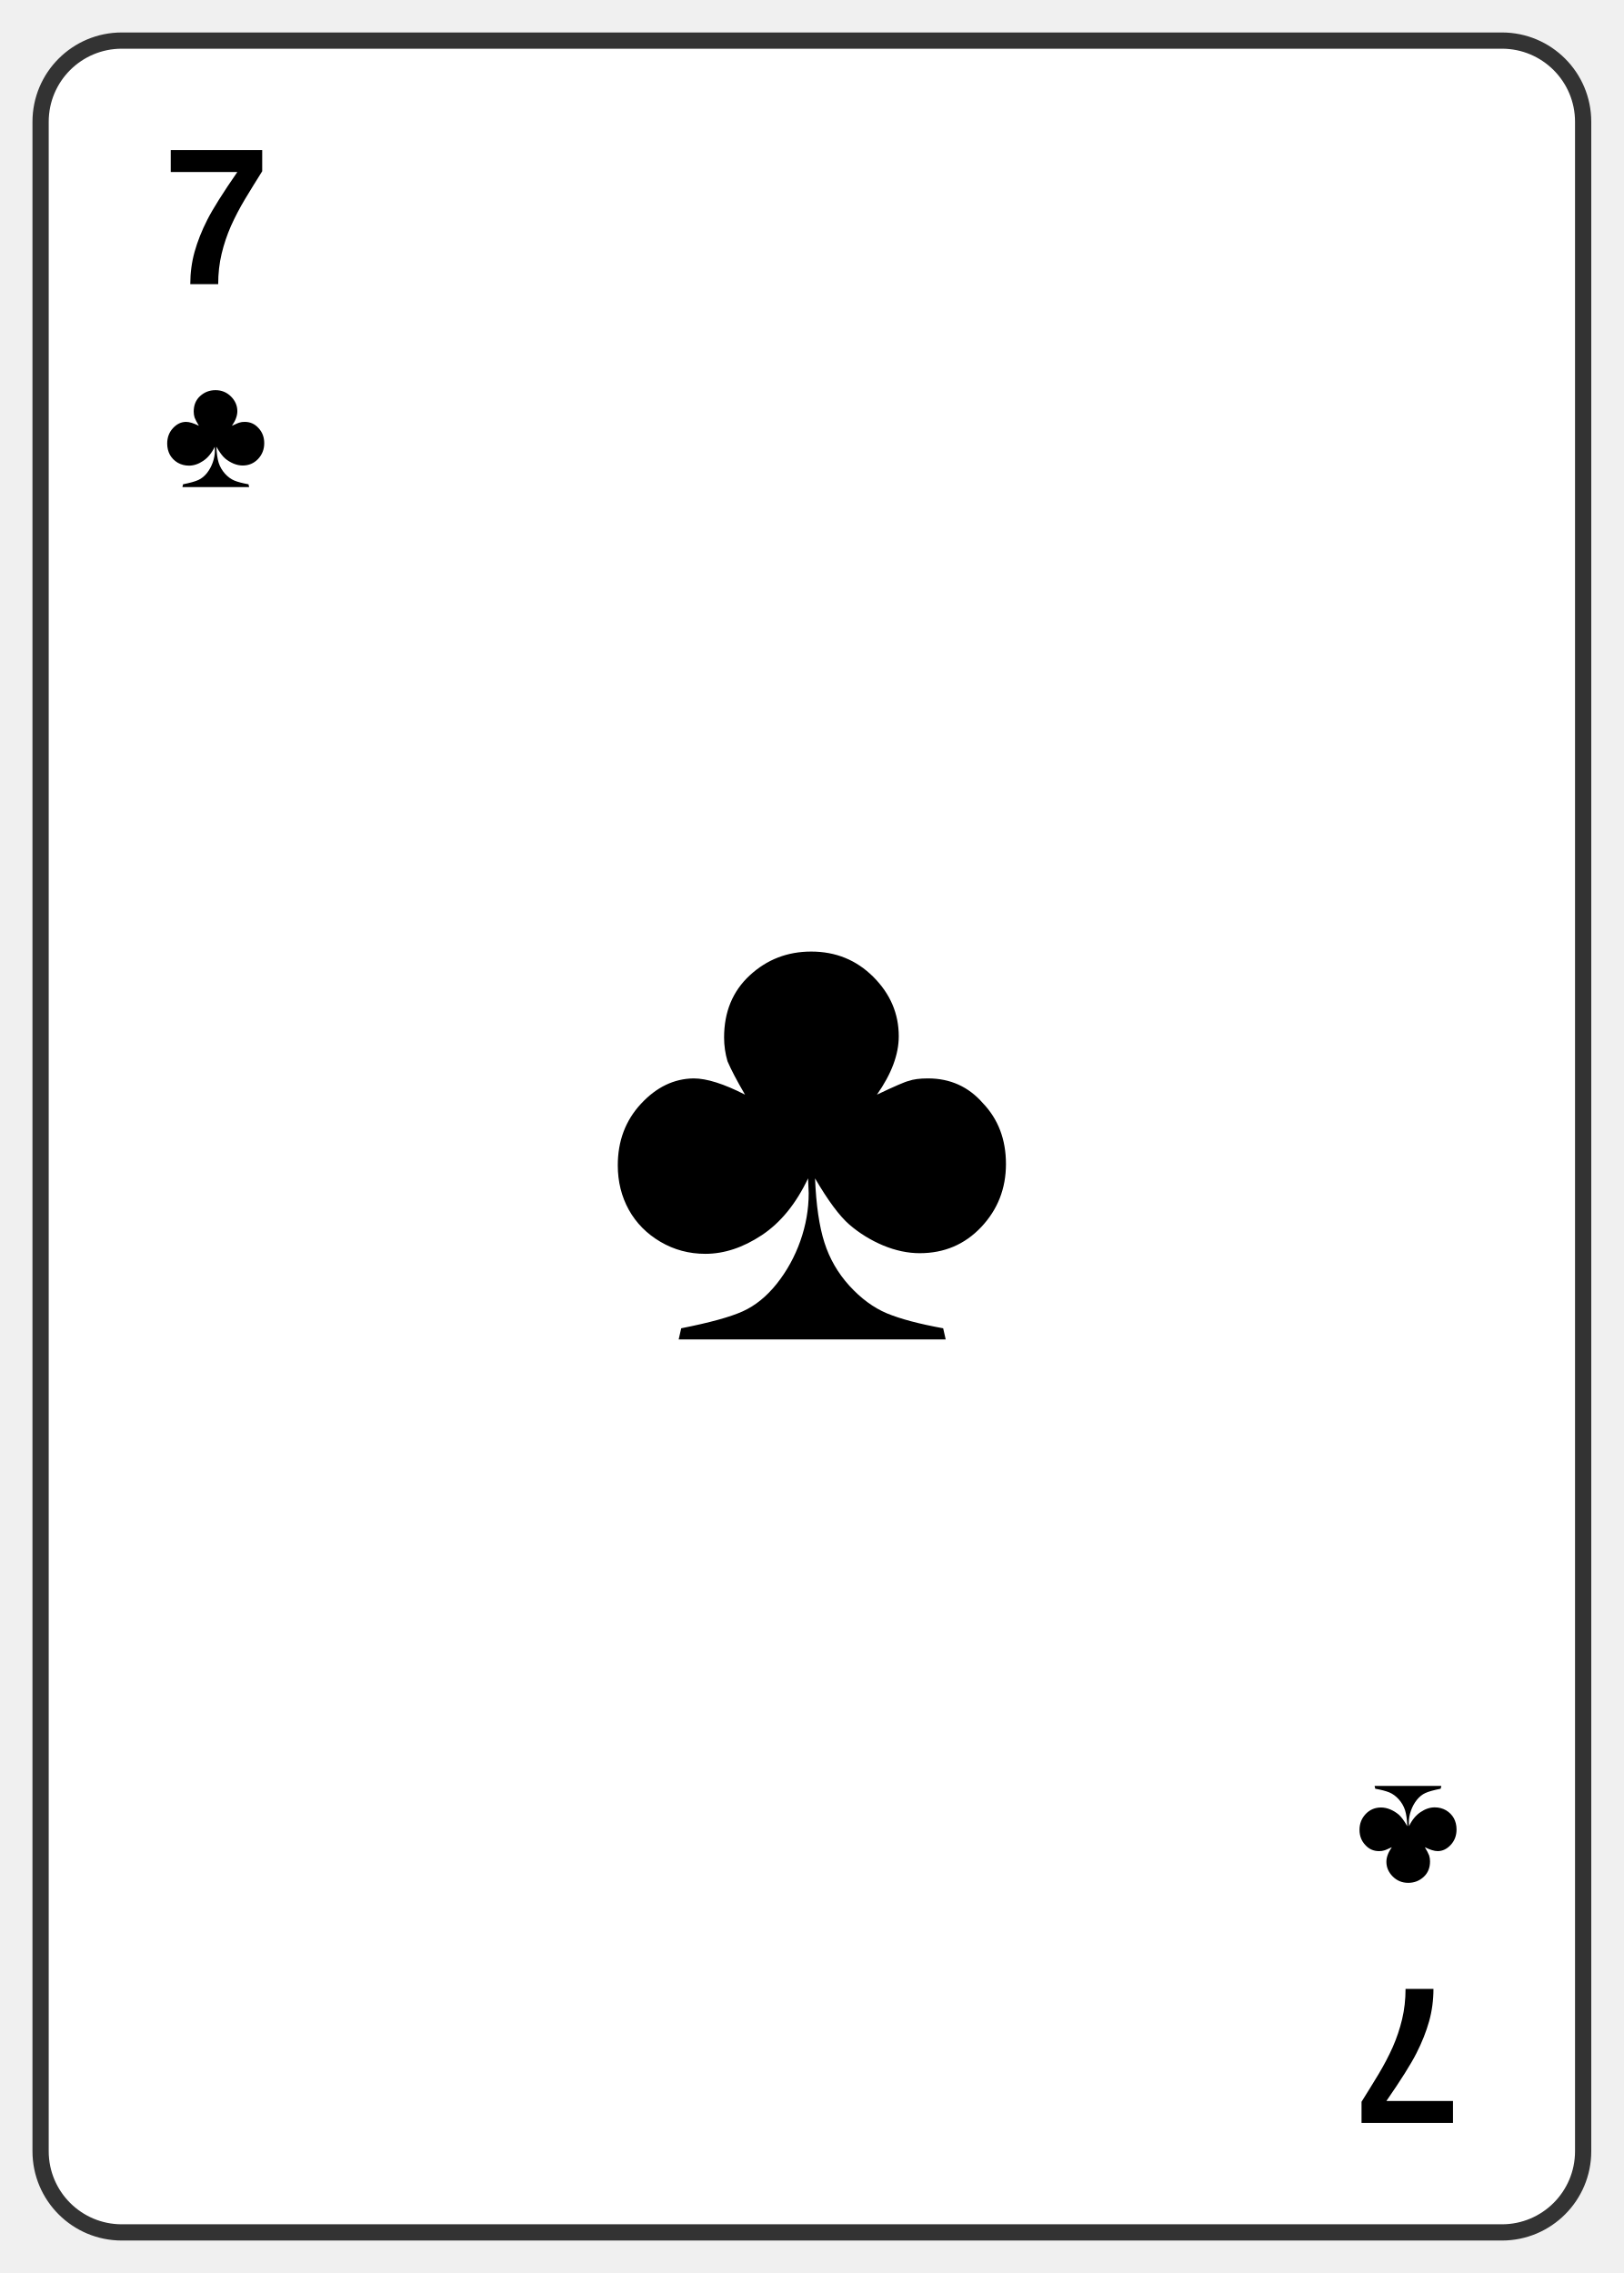
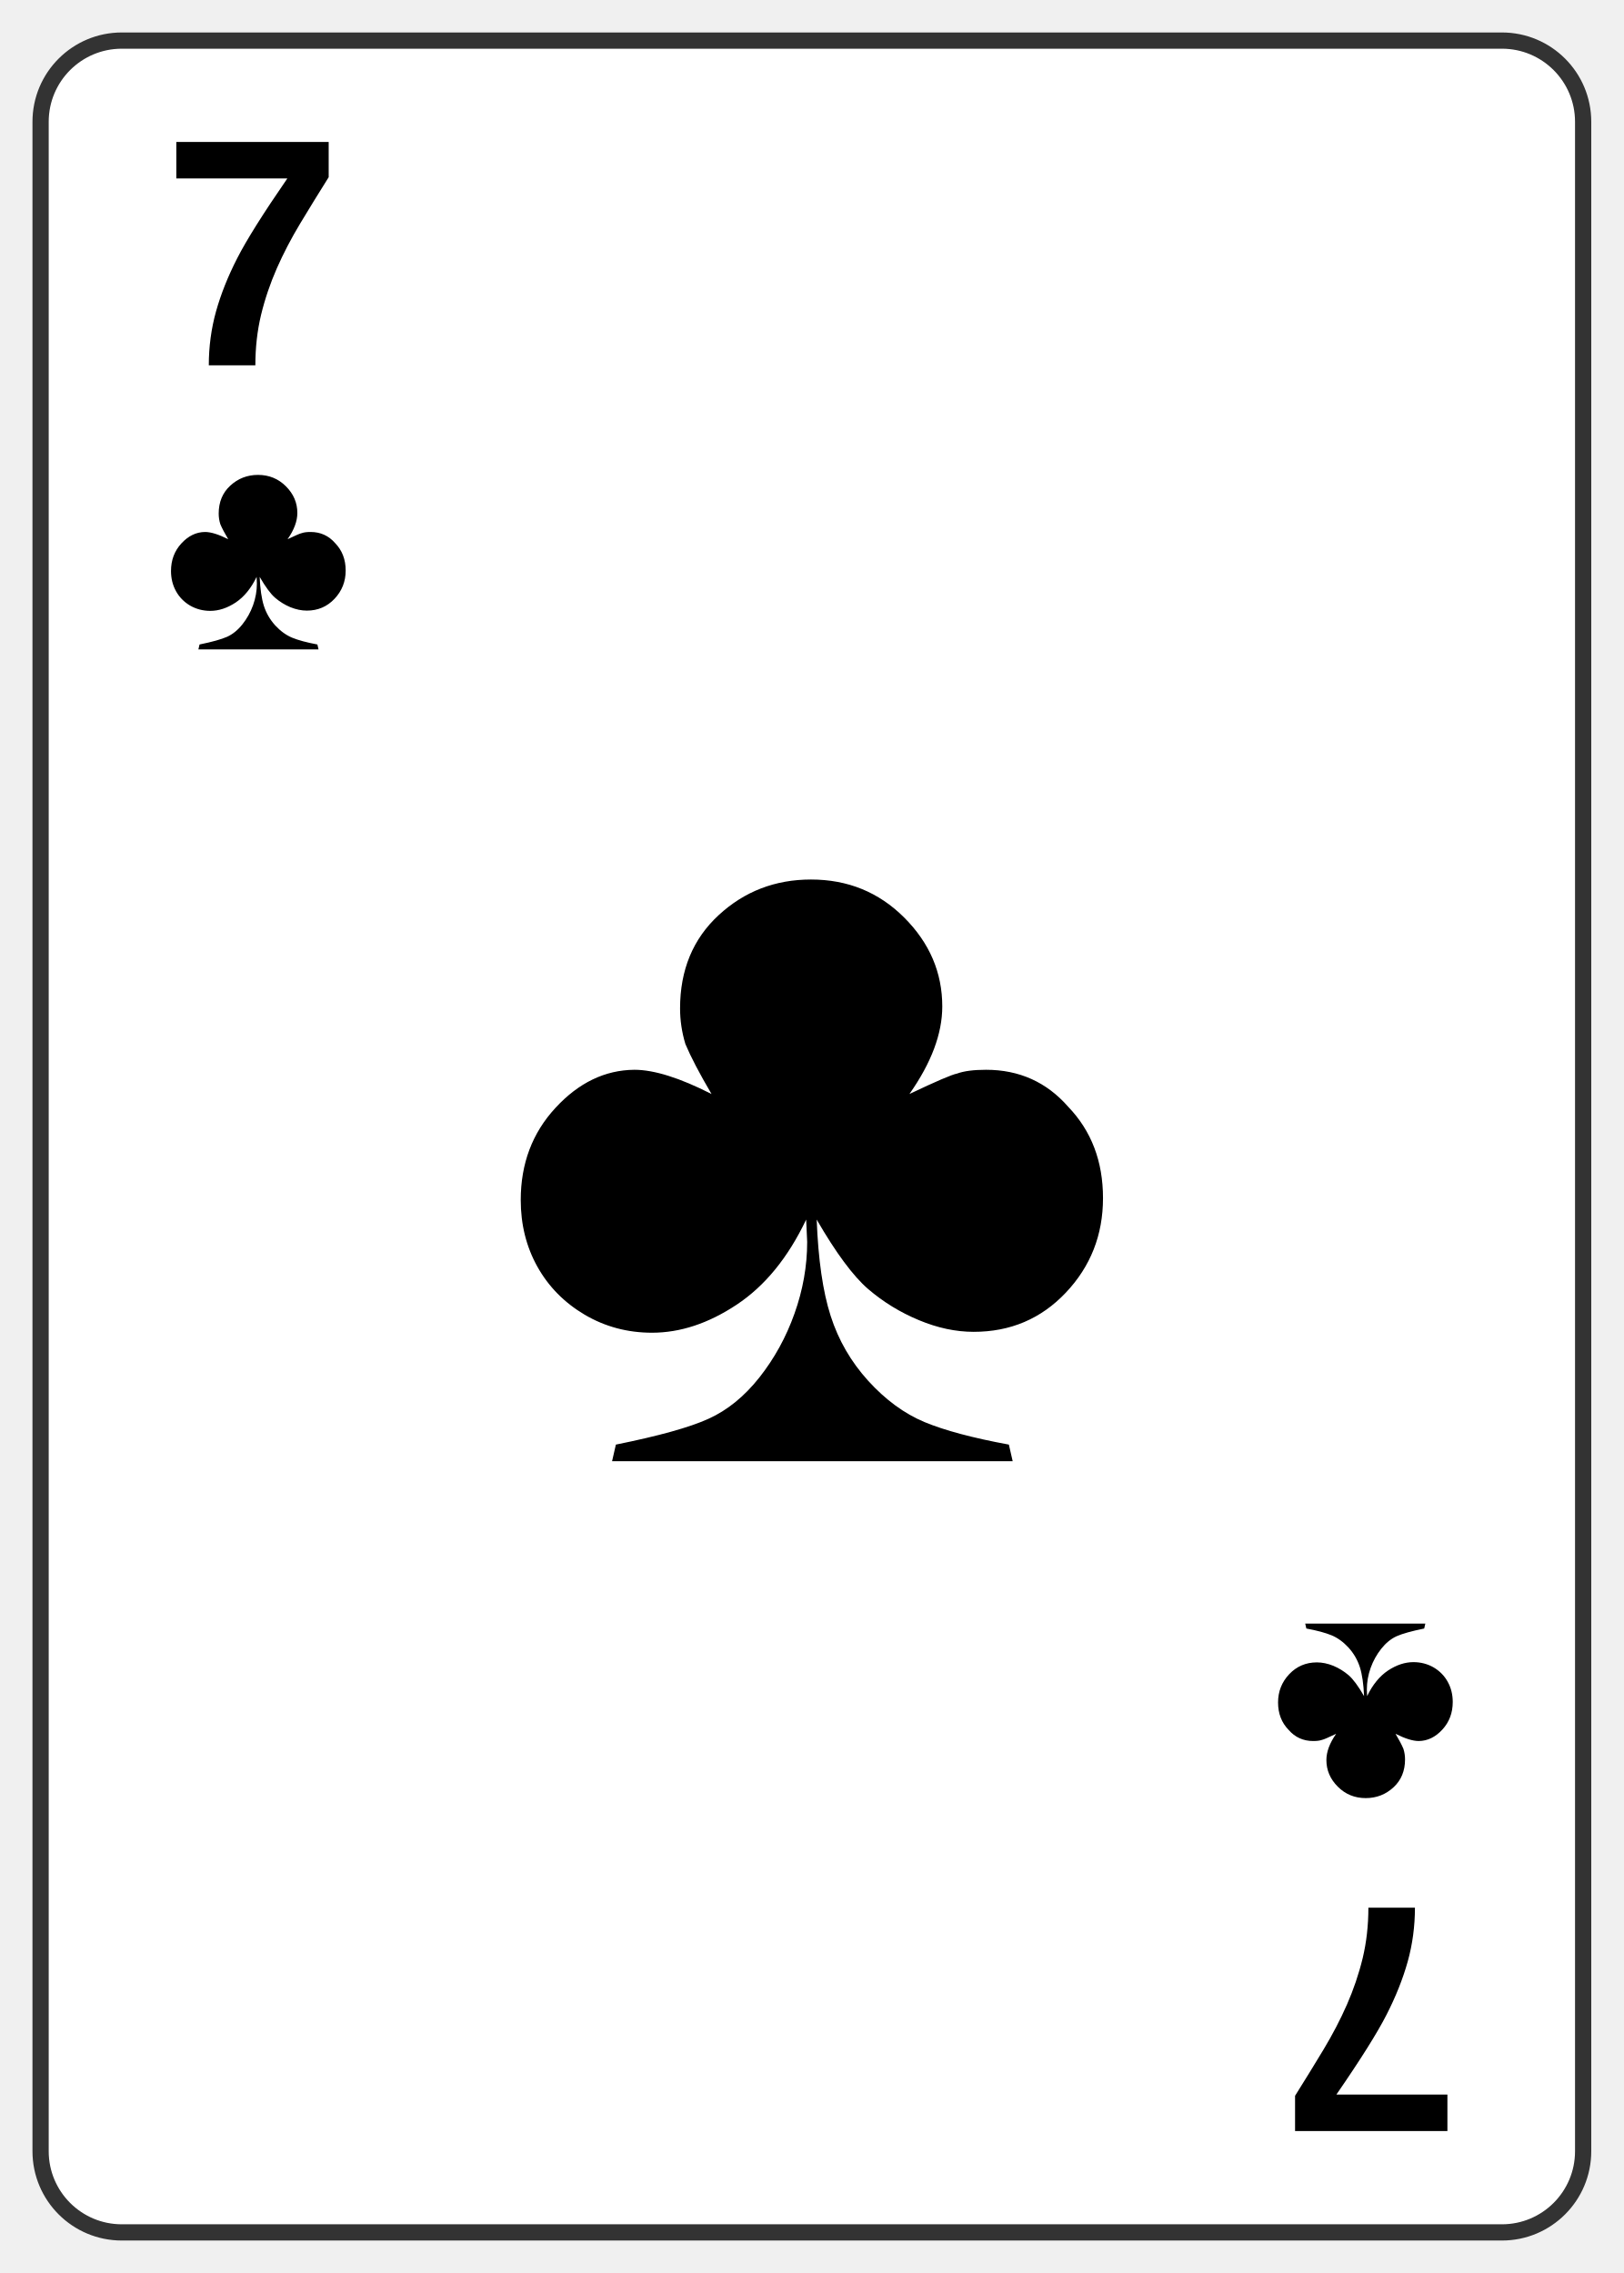
<svg xmlns="http://www.w3.org/2000/svg" width="200" height="280" viewBox="0 0 200 280">
  <rect x="5" y="5" width="190" height="270" rx="10" fill="#ffffff" stroke="#333333" stroke-width="2" />
-   <text x="20" y="35" font-family="Arial, sans-serif" font-size="24" font-weight="bold" fill="#000000">7</text>
-   <text x="20" y="60" font-family="Arial, sans-serif" font-size="20" fill="#000000">♣</text>
+   <text x="20" y="45" font-family="Arial, sans-serif" font-size="40" font-weight="bold" fill="#000000">7</text>
+   <text x="20" y="80" font-family="Arial, sans-serif" font-size="36" fill="#000000">♣</text>
  <g transform="rotate(180, 100, 140)">
-     <text x="20" y="35" font-family="Arial, sans-serif" font-size="24" font-weight="bold" fill="#000000">7</text>
-     <text x="20" y="60" font-family="Arial, sans-serif" font-size="20" fill="#000000">♣</text>
+     <text x="20" y="45" font-family="Arial, sans-serif" font-size="40" font-weight="bold" fill="#000000">7</text>
+     <text x="20" y="80" font-family="Arial, sans-serif" font-size="36" fill="#000000">♣</text>
  </g>
-   <text x="100" y="165" font-family="Arial, sans-serif" font-size="80" fill="#000000" text-anchor="middle">♣</text>
+   <text x="100" y="180" font-family="Arial, sans-serif" font-size="120" fill="#000000" text-anchor="middle">♣</text>
</svg>
